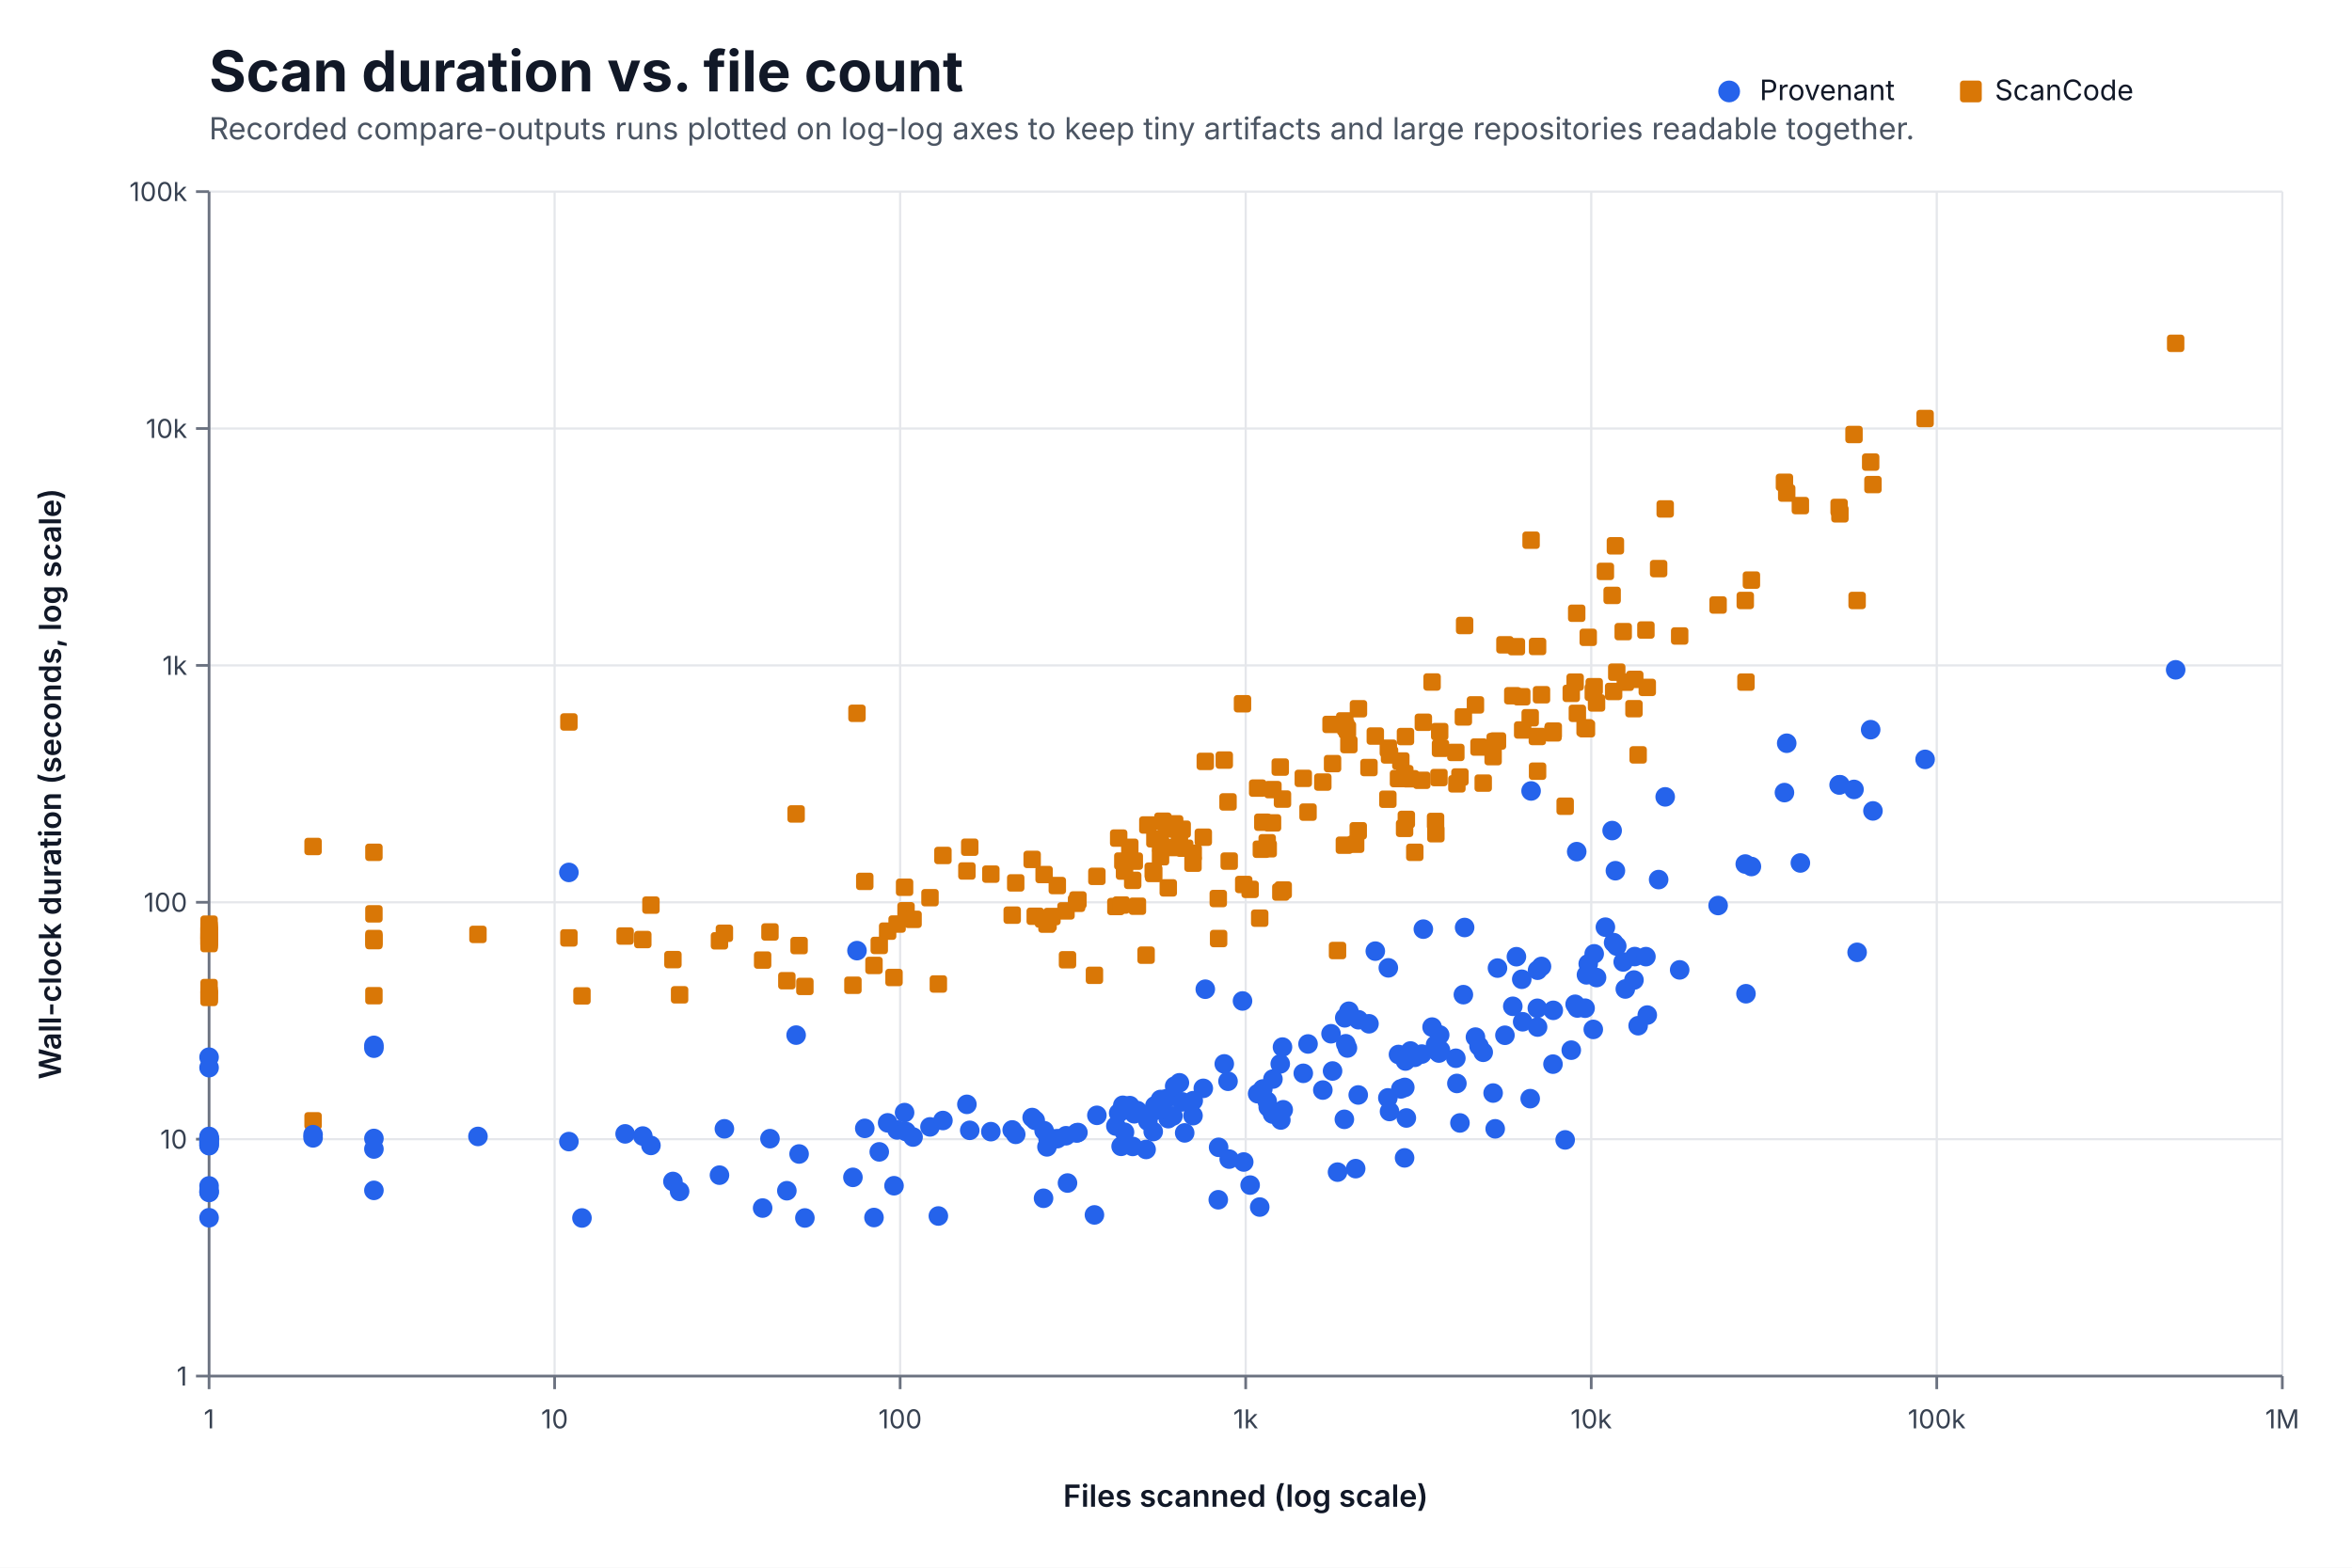
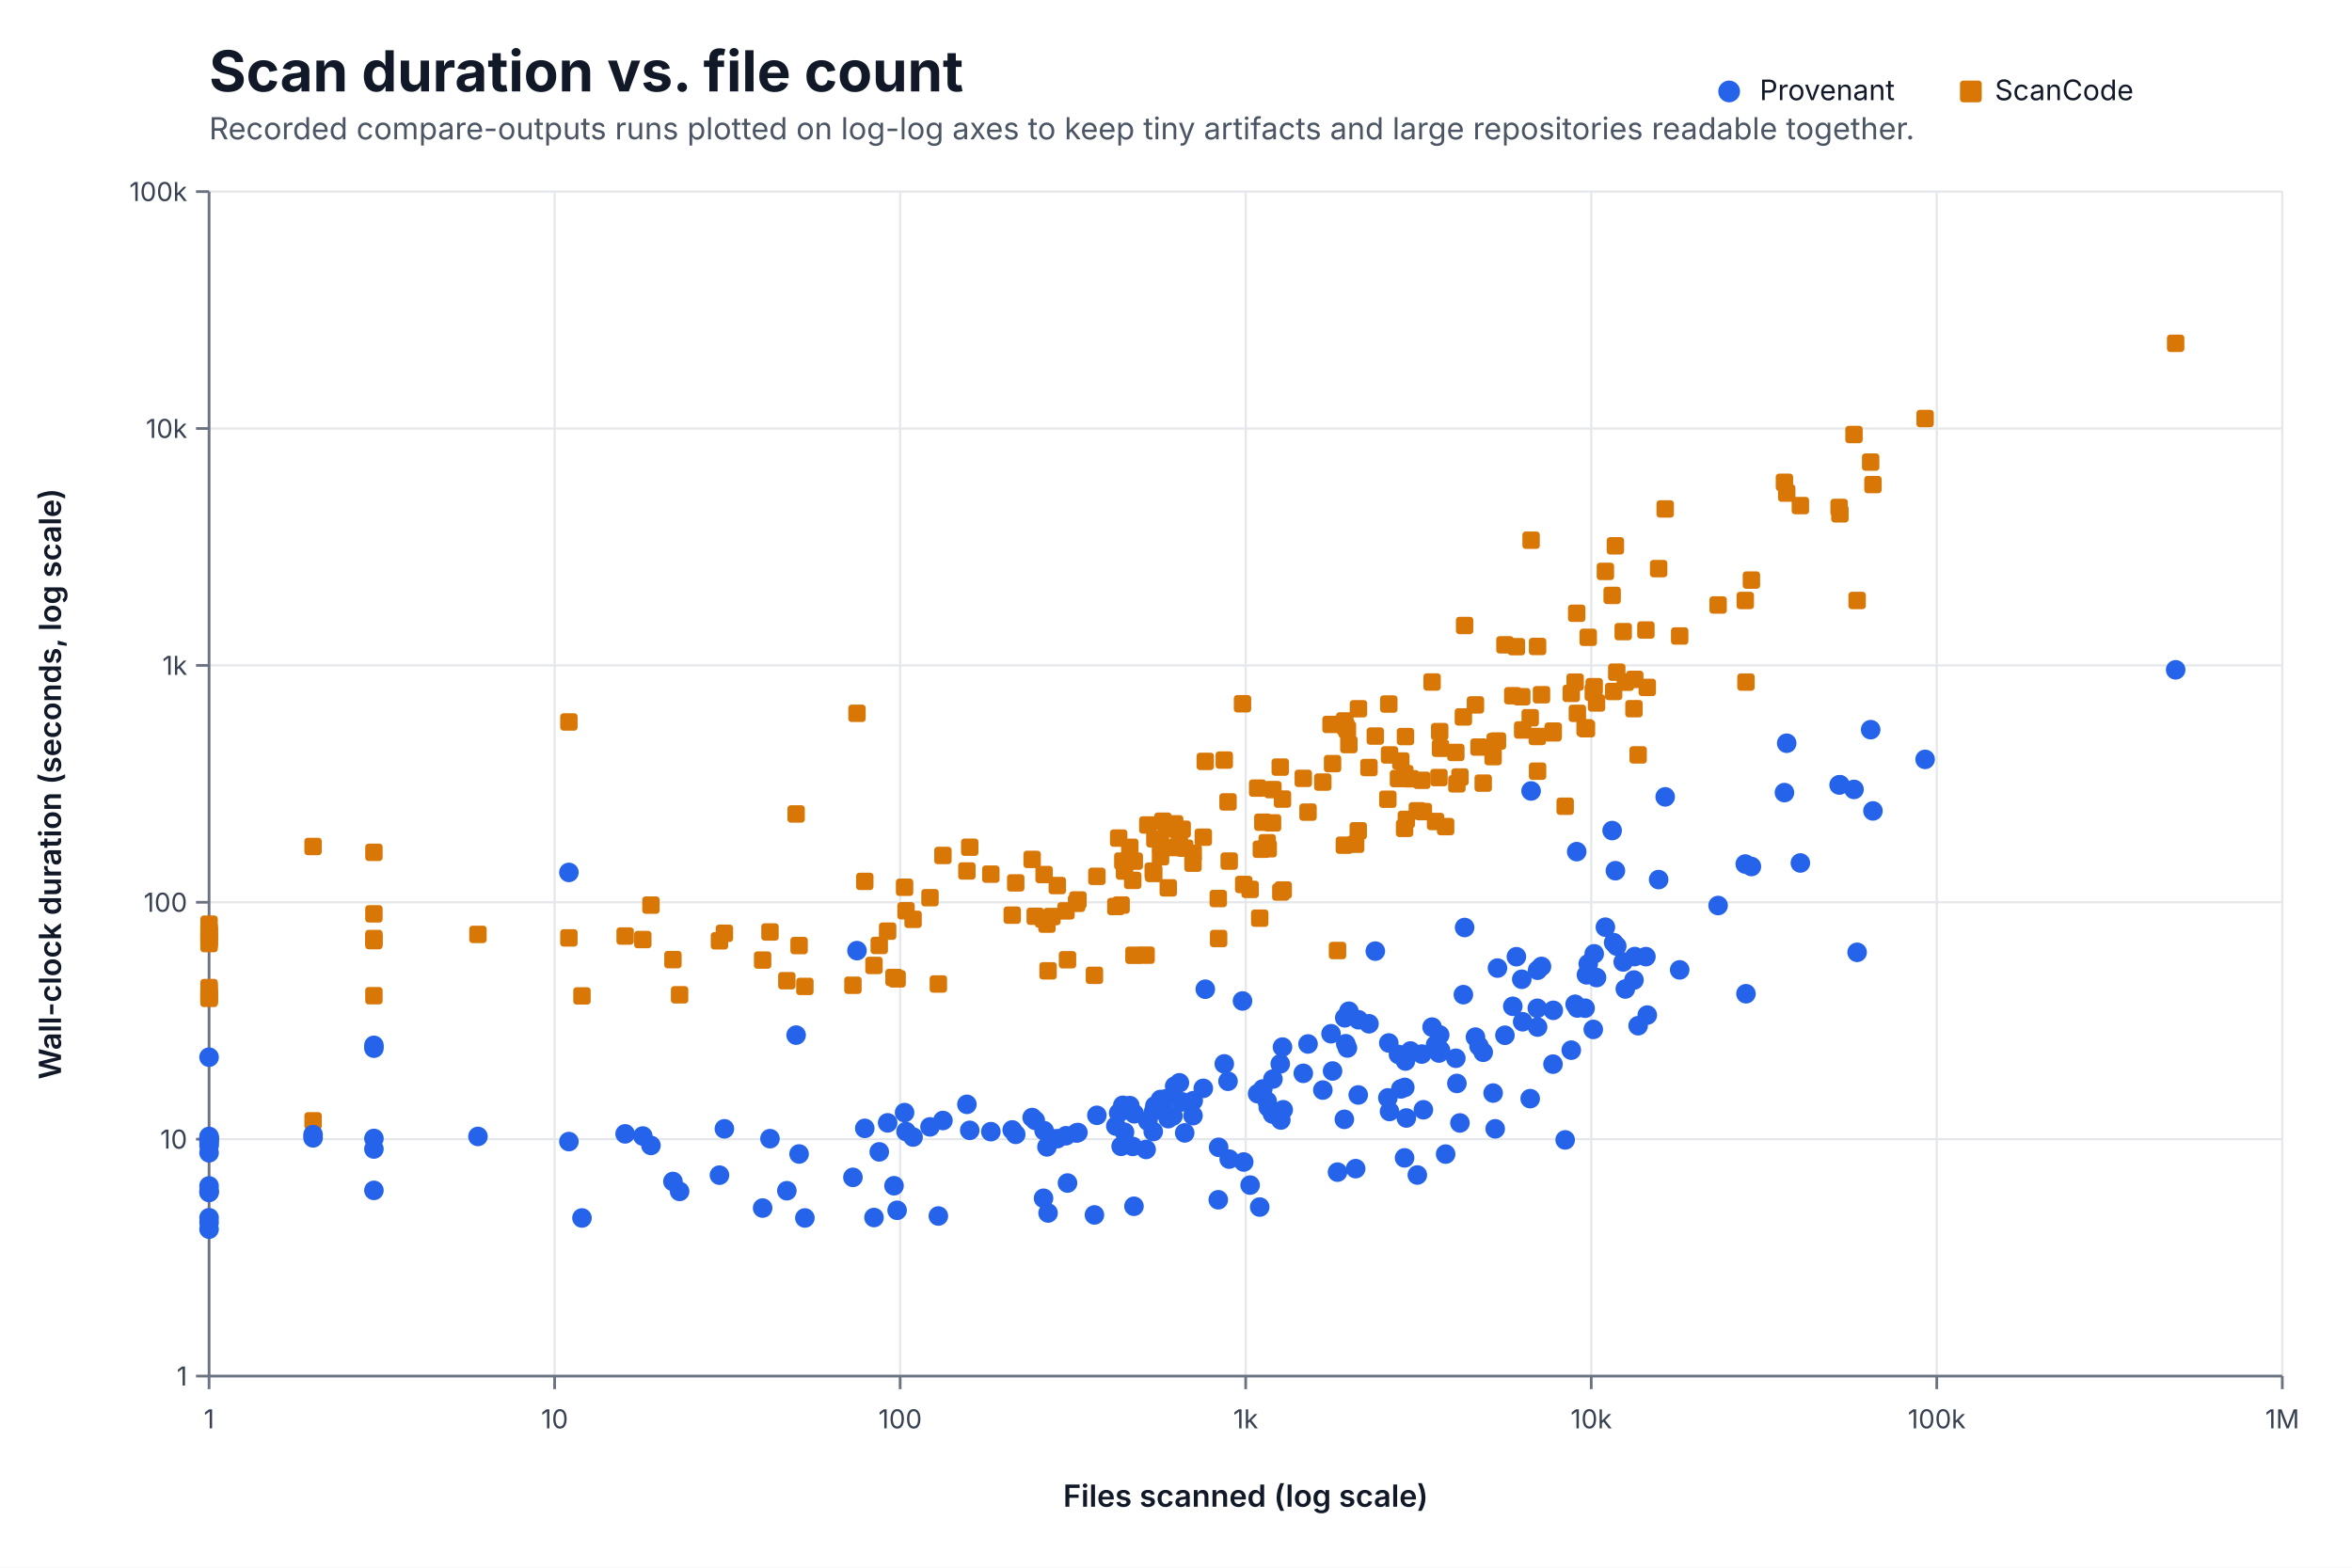
<svg xmlns="http://www.w3.org/2000/svg" width="1080" height="720" viewBox="0 0 1080 720" role="img" aria-labelledby="title desc">
  <style>
    text { font-family: -apple-system, BlinkMacSystemFont, "Segoe UI", sans-serif; fill: #111827; }
    .title { font-size: 26px; font-weight: 700; }
    .subtitle { font-size: 14px; fill: #4b5563; }
    .axis-label { font-size: 14px; font-weight: 600; }
    .tick { font-size: 12px; fill: #374151; }
    .grid { stroke: #e5e7eb; stroke-width: 1; }
    .axis { stroke: #6b7280; stroke-width: 1.25; }
    .legend-label { font-size: 13px; }
  </style>
  <rect x="0" y="0" width="1080" height="720" fill="white" />
  <text class="title" x="96" y="42">Scan duration vs. file count</text>
  <text class="subtitle" x="96" y="64">Recorded compare-outputs runs plotted on log-log axes to keep tiny artifacts and large repositories readable together.</text>
  <line class="grid" x1="96.00" y1="632.00" x2="1048.00" y2="632.00" />
  <line class="grid" x1="96.00" y1="523.20" x2="1048.00" y2="523.20" />
  <line class="grid" x1="96.00" y1="414.40" x2="1048.00" y2="414.40" />
  <line class="grid" x1="96.00" y1="305.60" x2="1048.00" y2="305.60" />
  <line class="grid" x1="96.00" y1="196.80" x2="1048.00" y2="196.80" />
  <line class="grid" x1="96.00" y1="88.00" x2="1048.00" y2="88.00" />
  <line class="grid" x1="96.00" y1="88.00" x2="96.00" y2="632.00" />
  <line class="grid" x1="254.67" y1="88.00" x2="254.67" y2="632.00" />
  <line class="grid" x1="413.33" y1="88.00" x2="413.33" y2="632.00" />
  <line class="grid" x1="572.00" y1="88.00" x2="572.00" y2="632.00" />
  <line class="grid" x1="730.67" y1="88.00" x2="730.67" y2="632.00" />
  <line class="grid" x1="889.33" y1="88.00" x2="889.33" y2="632.00" />
  <line class="grid" x1="1048.00" y1="88.00" x2="1048.00" y2="632.00" />
  <line class="axis" x1="96.00" y1="632.00" x2="1048.00" y2="632.00" />
  <line class="axis" x1="96.00" y1="88.00" x2="96.00" y2="632.00" />
  <line class="axis" x1="96.00" y1="632.00" x2="96.00" y2="638.00" />
  <text class="tick" x="96.00" y="656.00" text-anchor="middle">1</text>
  <line class="axis" x1="254.67" y1="632.00" x2="254.67" y2="638.00" />
  <text class="tick" x="254.67" y="656.00" text-anchor="middle">10</text>
  <line class="axis" x1="413.33" y1="632.00" x2="413.33" y2="638.00" />
  <text class="tick" x="413.33" y="656.00" text-anchor="middle">100</text>
  <line class="axis" x1="572.00" y1="632.00" x2="572.00" y2="638.00" />
  <text class="tick" x="572.00" y="656.00" text-anchor="middle">1k</text>
  <line class="axis" x1="730.67" y1="632.00" x2="730.67" y2="638.00" />
  <text class="tick" x="730.67" y="656.00" text-anchor="middle">10k</text>
  <line class="axis" x1="889.33" y1="632.00" x2="889.33" y2="638.00" />
  <text class="tick" x="889.33" y="656.00" text-anchor="middle">100k</text>
  <line class="axis" x1="1048.00" y1="632.00" x2="1048.00" y2="638.00" />
  <text class="tick" x="1048.00" y="656.00" text-anchor="middle">1M</text>
  <line class="axis" x1="90.00" y1="632.00" x2="96.00" y2="632.00" />
  <text class="tick" x="86.00" y="632.00" text-anchor="end" dominant-baseline="middle">1</text>
  <line class="axis" x1="90.00" y1="523.20" x2="96.00" y2="523.20" />
  <text class="tick" x="86.00" y="523.20" text-anchor="end" dominant-baseline="middle">10</text>
  <line class="axis" x1="90.00" y1="414.40" x2="96.00" y2="414.40" />
  <text class="tick" x="86.00" y="414.40" text-anchor="end" dominant-baseline="middle">100</text>
  <line class="axis" x1="90.00" y1="305.60" x2="96.00" y2="305.60" />
  <text class="tick" x="86.00" y="305.60" text-anchor="end" dominant-baseline="middle">1k</text>
  <line class="axis" x1="90.00" y1="196.80" x2="96.00" y2="196.80" />
  <text class="tick" x="86.00" y="196.80" text-anchor="end" dominant-baseline="middle">10k</text>
  <line class="axis" x1="90.00" y1="88.00" x2="96.00" y2="88.00" />
  <text class="tick" x="86.00" y="88.00" text-anchor="end" dominant-baseline="middle">100k</text>
  <text class="axis-label" x="572.00" y="692.00" text-anchor="middle">Files scanned (log scale)</text>
  <text class="axis-label" x="28" y="360.00" transform="rotate(-90 28 360.00)" text-anchor="middle">Wall-clock duration (seconds, log scale)</text>
  <g aria-label="Legend">
    <circle cx="794" cy="42" r="5" fill="#2563eb" />
    <text class="legend-label" x="808" y="46">Provenant</text>
    <rect x="900" y="37" width="10" height="10" fill="#d97706" rx="1.5" />
    <text class="legend-label" x="916" y="46">ScanCode</text>
  </g>
  <g aria-label="ScanCode points">
    <rect x="92.00" y="420.46" width="8" height="8" fill="#d97706" rx="1.5" />
    <rect x="92.00" y="423.47" width="8" height="8" fill="#d97706" rx="1.5" />
    <rect x="92.00" y="425.26" width="8" height="8" fill="#d97706" rx="1.5" />
    <rect x="92.00" y="424.52" width="8" height="8" fill="#d97706" rx="1.5" />
    <rect x="92.00" y="449.57" width="8" height="8" fill="#d97706" rx="1.5" />
-     <rect x="92.00" y="427.27" width="8" height="8" fill="#d97706" rx="1.5" />
-     <rect x="92.00" y="422.38" width="8" height="8" fill="#d97706" rx="1.5" />
+     <rect x="92.00" y="454.13" width="8" height="8" fill="#d97706" rx="1.5" />
+     <rect x="92.00" y="450.39" width="8" height="8" fill="#d97706" rx="1.5" />
    <rect x="92.00" y="454.09" width="8" height="8" fill="#d97706" rx="1.5" />
    <rect x="92.00" y="429.37" width="8" height="8" fill="#d97706" rx="1.5" />
    <rect x="92.00" y="428.44" width="8" height="8" fill="#d97706" rx="1.5" />
    <rect x="92.00" y="427.25" width="8" height="8" fill="#d97706" rx="1.5" />
    <rect x="92.00" y="453.66" width="8" height="8" fill="#d97706" rx="1.5" />
    <rect x="92.00" y="424.52" width="8" height="8" fill="#d97706" rx="1.5" />
    <rect x="92.00" y="427.69" width="8" height="8" fill="#d97706" rx="1.5" />
    <rect x="92.00" y="453.46" width="8" height="8" fill="#d97706" rx="1.5" />
-     <rect x="92.00" y="428.71" width="8" height="8" fill="#d97706" rx="1.5" />
+     <rect x="92.00" y="454.54" width="8" height="8" fill="#d97706" rx="1.5" />
    <rect x="92.00" y="452.30" width="8" height="8" fill="#d97706" rx="1.5" />
    <rect x="139.76" y="510.78" width="8" height="8" fill="#d97706" rx="1.5" />
    <rect x="139.76" y="384.76" width="8" height="8" fill="#d97706" rx="1.5" />
    <rect x="167.70" y="427.04" width="8" height="8" fill="#d97706" rx="1.5" />
    <rect x="167.70" y="387.45" width="8" height="8" fill="#d97706" rx="1.5" />
    <rect x="167.70" y="427.99" width="8" height="8" fill="#d97706" rx="1.5" />
    <rect x="167.70" y="453.30" width="8" height="8" fill="#d97706" rx="1.5" />
    <rect x="167.70" y="415.71" width="8" height="8" fill="#d97706" rx="1.5" />
    <rect x="215.47" y="425.14" width="8" height="8" fill="#d97706" rx="1.5" />
    <rect x="257.23" y="426.75" width="8" height="8" fill="#d97706" rx="1.5" />
    <rect x="257.23" y="327.58" width="8" height="8" fill="#d97706" rx="1.5" />
    <rect x="263.23" y="453.39" width="8" height="8" fill="#d97706" rx="1.5" />
    <rect x="283.05" y="425.90" width="8" height="8" fill="#d97706" rx="1.5" />
    <rect x="291.17" y="427.52" width="8" height="8" fill="#d97706" rx="1.5" />
    <rect x="294.90" y="411.70" width="8" height="8" fill="#d97706" rx="1.5" />
    <rect x="305.00" y="436.72" width="8" height="8" fill="#d97706" rx="1.5" />
    <rect x="308.06" y="452.89" width="8" height="8" fill="#d97706" rx="1.5" />
    <rect x="326.37" y="428.10" width="8" height="8" fill="#d97706" rx="1.5" />
    <rect x="328.63" y="424.63" width="8" height="8" fill="#d97706" rx="1.5" />
    <rect x="346.19" y="436.94" width="8" height="8" fill="#d97706" rx="1.5" />
    <rect x="349.56" y="424.02" width="8" height="8" fill="#d97706" rx="1.5" />
    <rect x="357.31" y="446.42" width="8" height="8" fill="#d97706" rx="1.5" />
    <rect x="361.57" y="369.83" width="8" height="8" fill="#d97706" rx="1.5" />
    <rect x="362.93" y="430.28" width="8" height="8" fill="#d97706" rx="1.5" />
    <rect x="365.59" y="449.04" width="8" height="8" fill="#d97706" rx="1.5" />
    <rect x="387.65" y="448.50" width="8" height="8" fill="#d97706" rx="1.5" />
    <rect x="389.51" y="323.61" width="8" height="8" fill="#d97706" rx="1.5" />
    <rect x="393.09" y="400.80" width="8" height="8" fill="#d97706" rx="1.5" />
    <rect x="397.32" y="439.40" width="8" height="8" fill="#d97706" rx="1.5" />
    <rect x="399.74" y="430.21" width="8" height="8" fill="#d97706" rx="1.5" />
    <rect x="403.59" y="423.65" width="8" height="8" fill="#d97706" rx="1.5" />
    <rect x="406.52" y="444.93" width="8" height="8" fill="#d97706" rx="1.5" />
-     <rect x="407.94" y="420.39" width="8" height="8" fill="#d97706" rx="1.5" />
+     <rect x="407.94" y="445.56" width="8" height="8" fill="#d97706" rx="1.5" />
    <rect x="411.37" y="403.50" width="8" height="8" fill="#d97706" rx="1.5" />
    <rect x="412.04" y="414.30" width="8" height="8" fill="#d97706" rx="1.5" />
    <rect x="415.27" y="418.23" width="8" height="8" fill="#d97706" rx="1.5" />
    <rect x="423.04" y="408.29" width="8" height="8" fill="#d97706" rx="1.5" />
    <rect x="426.88" y="447.92" width="8" height="8" fill="#d97706" rx="1.5" />
    <rect x="428.98" y="388.90" width="8" height="8" fill="#d97706" rx="1.5" />
    <rect x="439.98" y="396.02" width="8" height="8" fill="#d97706" rx="1.5" />
    <rect x="441.29" y="385.10" width="8" height="8" fill="#d97706" rx="1.5" />
    <rect x="450.98" y="397.47" width="8" height="8" fill="#d97706" rx="1.5" />
    <rect x="460.79" y="416.30" width="8" height="8" fill="#d97706" rx="1.5" />
    <rect x="462.40" y="401.49" width="8" height="8" fill="#d97706" rx="1.5" />
    <rect x="469.95" y="390.71" width="8" height="8" fill="#d97706" rx="1.5" />
    <rect x="471.36" y="416.81" width="8" height="8" fill="#d97706" rx="1.5" />
    <rect x="475.18" y="418.07" width="8" height="8" fill="#d97706" rx="1.5" />
    <rect x="475.44" y="397.66" width="8" height="8" fill="#d97706" rx="1.5" />
    <rect x="476.75" y="420.44" width="8" height="8" fill="#d97706" rx="1.5" />
-     <rect x="477.26" y="419.74" width="8" height="8" fill="#d97706" rx="1.5" />
+     <rect x="477.26" y="441.87" width="8" height="8" fill="#d97706" rx="1.5" />
    <rect x="479.04" y="416.95" width="8" height="8" fill="#d97706" rx="1.5" />
    <rect x="481.50" y="402.72" width="8" height="8" fill="#d97706" rx="1.5" />
    <rect x="485.49" y="414.35" width="8" height="8" fill="#d97706" rx="1.5" />
    <rect x="486.18" y="436.80" width="8" height="8" fill="#d97706" rx="1.5" />
    <rect x="490.34" y="410.86" width="8" height="8" fill="#d97706" rx="1.5" />
    <rect x="490.97" y="409.34" width="8" height="8" fill="#d97706" rx="1.5" />
    <rect x="498.55" y="443.94" width="8" height="8" fill="#d97706" rx="1.5" />
    <rect x="499.67" y="398.49" width="8" height="8" fill="#d97706" rx="1.5" />
    <rect x="508.39" y="412.34" width="8" height="8" fill="#d97706" rx="1.5" />
    <rect x="509.68" y="380.92" width="8" height="8" fill="#d97706" rx="1.5" />
    <rect x="510.80" y="411.66" width="8" height="8" fill="#d97706" rx="1.5" />
    <rect x="511.58" y="391.47" width="8" height="8" fill="#d97706" rx="1.5" />
    <rect x="512.36" y="396.07" width="8" height="8" fill="#d97706" rx="1.5" />
    <rect x="514.79" y="385.13" width="8" height="8" fill="#d97706" rx="1.5" />
    <rect x="516.12" y="400.33" width="8" height="8" fill="#d97706" rx="1.5" />
+     <rect x="516.70" y="434.73" width="8" height="8" fill="#d97706" rx="1.5" />
    <rect x="516.85" y="391.50" width="8" height="8" fill="#d97706" rx="1.5" />
-     <rect x="518.28" y="412.20" width="8" height="8" fill="#d97706" rx="1.5" />
    <rect x="522.27" y="434.69" width="8" height="8" fill="#d97706" rx="1.5" />
    <rect x="523.07" y="374.90" width="8" height="8" fill="#d97706" rx="1.5" />
    <rect x="525.54" y="396.10" width="8" height="8" fill="#d97706" rx="1.5" />
    <rect x="525.79" y="397.16" width="8" height="8" fill="#d97706" rx="1.5" />
    <rect x="526.30" y="381.25" width="8" height="8" fill="#d97706" rx="1.5" />
    <rect x="528.90" y="383.91" width="8" height="8" fill="#d97706" rx="1.5" />
    <rect x="528.90" y="389.48" width="8" height="8" fill="#d97706" rx="1.5" />
    <rect x="529.99" y="373.16" width="8" height="8" fill="#d97706" rx="1.5" />
    <rect x="531.64" y="376.71" width="8" height="8" fill="#d97706" rx="1.5" />
    <rect x="532.45" y="403.78" width="8" height="8" fill="#d97706" rx="1.5" />
    <rect x="534.61" y="385.27" width="8" height="8" fill="#d97706" rx="1.5" />
    <rect x="535.39" y="374.38" width="8" height="8" fill="#d97706" rx="1.5" />
    <rect x="537.57" y="381.59" width="8" height="8" fill="#d97706" rx="1.5" />
    <rect x="538.84" y="376.84" width="8" height="8" fill="#d97706" rx="1.5" />
    <rect x="539.99" y="385.56" width="8" height="8" fill="#d97706" rx="1.5" />
    <rect x="543.81" y="392.44" width="8" height="8" fill="#d97706" rx="1.5" />
    <rect x="543.91" y="387.84" width="8" height="8" fill="#d97706" rx="1.5" />
    <rect x="548.54" y="380.50" width="8" height="8" fill="#d97706" rx="1.5" />
    <rect x="549.45" y="345.68" width="8" height="8" fill="#d97706" rx="1.5" />
    <rect x="555.41" y="408.67" width="8" height="8" fill="#d97706" rx="1.5" />
    <rect x="555.57" y="427.04" width="8" height="8" fill="#d97706" rx="1.5" />
    <rect x="558.17" y="345.08" width="8" height="8" fill="#d97706" rx="1.5" />
    <rect x="559.89" y="364.30" width="8" height="8" fill="#d97706" rx="1.5" />
    <rect x="560.43" y="391.49" width="8" height="8" fill="#d97706" rx="1.5" />
    <rect x="566.54" y="319.22" width="8" height="8" fill="#d97706" rx="1.5" />
    <rect x="567.10" y="402.22" width="8" height="8" fill="#d97706" rx="1.5" />
    <rect x="570.04" y="404.47" width="8" height="8" fill="#d97706" rx="1.5" />
    <rect x="573.49" y="357.97" width="8" height="8" fill="#d97706" rx="1.5" />
    <rect x="574.44" y="417.69" width="8" height="8" fill="#d97706" rx="1.5" />
    <rect x="575.19" y="386.04" width="8" height="8" fill="#d97706" rx="1.5" />
    <rect x="575.87" y="373.63" width="8" height="8" fill="#d97706" rx="1.5" />
    <rect x="577.87" y="383.06" width="8" height="8" fill="#d97706" rx="1.5" />
    <rect x="578.35" y="385.81" width="8" height="8" fill="#d97706" rx="1.5" />
    <rect x="580.33" y="373.93" width="8" height="8" fill="#d97706" rx="1.5" />
    <rect x="580.51" y="358.66" width="8" height="8" fill="#d97706" rx="1.5" />
    <rect x="583.87" y="348.30" width="8" height="8" fill="#d97706" rx="1.5" />
    <rect x="584.14" y="405.69" width="8" height="8" fill="#d97706" rx="1.5" />
    <rect x="584.90" y="363.00" width="8" height="8" fill="#d97706" rx="1.5" />
    <rect x="585.23" y="404.76" width="8" height="8" fill="#d97706" rx="1.5" />
    <rect x="594.45" y="353.48" width="8" height="8" fill="#d97706" rx="1.5" />
    <rect x="596.63" y="368.99" width="8" height="8" fill="#d97706" rx="1.5" />
    <rect x="603.42" y="355.19" width="8" height="8" fill="#d97706" rx="1.5" />
    <rect x="607.19" y="328.71" width="8" height="8" fill="#d97706" rx="1.5" />
    <rect x="607.89" y="346.71" width="8" height="8" fill="#d97706" rx="1.5" />
    <rect x="610.17" y="432.56" width="8" height="8" fill="#d97706" rx="1.5" />
    <rect x="613.31" y="384.18" width="8" height="8" fill="#d97706" rx="1.5" />
    <rect x="613.49" y="327.10" width="8" height="8" fill="#d97706" rx="1.5" />
    <rect x="613.95" y="329.87" width="8" height="8" fill="#d97706" rx="1.5" />
    <rect x="614.72" y="331.19" width="8" height="8" fill="#d97706" rx="1.5" />
    <rect x="615.38" y="337.97" width="8" height="8" fill="#d97706" rx="1.5" />
    <rect x="618.50" y="383.74" width="8" height="8" fill="#d97706" rx="1.5" />
    <rect x="619.68" y="377.56" width="8" height="8" fill="#d97706" rx="1.5" />
    <rect x="619.78" y="321.51" width="8" height="8" fill="#d97706" rx="1.5" />
    <rect x="624.61" y="348.51" width="8" height="8" fill="#d97706" rx="1.5" />
    <rect x="627.52" y="334.06" width="8" height="8" fill="#d97706" rx="1.5" />
    <rect x="633.28" y="363.07" width="8" height="8" fill="#d97706" rx="1.5" />
-     <rect x="633.50" y="339.64" width="8" height="8" fill="#d97706" rx="1.5" />
+     <rect x="633.71" y="319.34" width="8" height="8" fill="#d97706" rx="1.5" />
    <rect x="634.05" y="342.72" width="8" height="8" fill="#d97706" rx="1.5" />
    <rect x="638.16" y="353.58" width="8" height="8" fill="#d97706" rx="1.5" />
    <rect x="639.24" y="345.52" width="8" height="8" fill="#d97706" rx="1.5" />
    <rect x="640.96" y="376.44" width="8" height="8" fill="#d97706" rx="1.5" />
    <rect x="641.06" y="351.33" width="8" height="8" fill="#d97706" rx="1.5" />
    <rect x="641.37" y="334.28" width="8" height="8" fill="#d97706" rx="1.5" />
    <rect x="641.77" y="372.34" width="8" height="8" fill="#d97706" rx="1.5" />
    <rect x="643.66" y="353.67" width="8" height="8" fill="#d97706" rx="1.5" />
-     <rect x="645.65" y="387.44" width="8" height="8" fill="#d97706" rx="1.5" />
+     <rect x="646.82" y="368.39" width="8" height="8" fill="#d97706" rx="1.5" />
    <rect x="648.86" y="354.37" width="8" height="8" fill="#d97706" rx="1.5" />
-     <rect x="649.58" y="327.73" width="8" height="8" fill="#d97706" rx="1.5" />
+     <rect x="649.60" y="368.75" width="8" height="8" fill="#d97706" rx="1.5" />
    <rect x="653.59" y="309.22" width="8" height="8" fill="#d97706" rx="1.5" />
    <rect x="655.19" y="373.28" width="8" height="8" fill="#d97706" rx="1.5" />
-     <rect x="655.34" y="378.89" width="8" height="8" fill="#d97706" rx="1.5" />
    <rect x="656.74" y="353.11" width="8" height="8" fill="#d97706" rx="1.5" />
    <rect x="657.08" y="332.02" width="8" height="8" fill="#d97706" rx="1.5" />
    <rect x="657.46" y="339.67" width="8" height="8" fill="#d97706" rx="1.5" />
+     <rect x="659.81" y="375.65" width="8" height="8" fill="#d97706" rx="1.5" />
    <rect x="664.50" y="341.57" width="8" height="8" fill="#d97706" rx="1.5" />
    <rect x="664.98" y="356.00" width="8" height="8" fill="#d97706" rx="1.5" />
    <rect x="666.38" y="352.86" width="8" height="8" fill="#d97706" rx="1.5" />
    <rect x="667.96" y="325.26" width="8" height="8" fill="#d97706" rx="1.5" />
    <rect x="668.53" y="283.27" width="8" height="8" fill="#d97706" rx="1.5" />
    <rect x="673.50" y="319.74" width="8" height="8" fill="#d97706" rx="1.5" />
    <rect x="675.14" y="339.11" width="8" height="8" fill="#d97706" rx="1.5" />
    <rect x="677.07" y="355.67" width="8" height="8" fill="#d97706" rx="1.5" />
    <rect x="681.62" y="343.50" width="8" height="8" fill="#d97706" rx="1.5" />
    <rect x="682.57" y="336.59" width="8" height="8" fill="#d97706" rx="1.5" />
    <rect x="683.62" y="336.32" width="8" height="8" fill="#d97706" rx="1.5" />
    <rect x="687.04" y="292.14" width="8" height="8" fill="#d97706" rx="1.5" />
    <rect x="690.65" y="315.53" width="8" height="8" fill="#d97706" rx="1.5" />
    <rect x="692.31" y="293.00" width="8" height="8" fill="#d97706" rx="1.5" />
    <rect x="694.77" y="315.99" width="8" height="8" fill="#d97706" rx="1.5" />
    <rect x="695.18" y="331.26" width="8" height="8" fill="#d97706" rx="1.5" />
    <rect x="698.64" y="325.64" width="8" height="8" fill="#d97706" rx="1.5" />
    <rect x="699.05" y="244.10" width="8" height="8" fill="#d97706" rx="1.5" />
    <rect x="701.92" y="334.25" width="8" height="8" fill="#d97706" rx="1.5" />
    <rect x="702.03" y="350.18" width="8" height="8" fill="#d97706" rx="1.5" />
    <rect x="702.03" y="292.91" width="8" height="8" fill="#d97706" rx="1.5" />
    <rect x="703.83" y="315.08" width="8" height="8" fill="#d97706" rx="1.5" />
    <rect x="709.11" y="332.59" width="8" height="8" fill="#d97706" rx="1.5" />
    <rect x="709.24" y="331.79" width="8" height="8" fill="#d97706" rx="1.5" />
    <rect x="714.70" y="366.27" width="8" height="8" fill="#d97706" rx="1.5" />
    <rect x="717.50" y="314.45" width="8" height="8" fill="#d97706" rx="1.5" />
    <rect x="719.28" y="309.28" width="8" height="8" fill="#d97706" rx="1.5" />
    <rect x="720.00" y="277.65" width="8" height="8" fill="#d97706" rx="1.5" />
    <rect x="720.30" y="323.62" width="8" height="8" fill="#d97706" rx="1.5" />
    <rect x="723.85" y="330.25" width="8" height="8" fill="#d97706" rx="1.5" />
    <rect x="724.48" y="330.69" width="8" height="8" fill="#d97706" rx="1.5" />
    <rect x="725.29" y="288.71" width="8" height="8" fill="#d97706" rx="1.5" />
    <rect x="727.61" y="313.95" width="8" height="8" fill="#d97706" rx="1.5" />
    <rect x="728.03" y="311.39" width="8" height="8" fill="#d97706" rx="1.5" />
    <rect x="729.11" y="318.85" width="8" height="8" fill="#d97706" rx="1.5" />
    <rect x="733.17" y="258.43" width="8" height="8" fill="#d97706" rx="1.5" />
    <rect x="736.27" y="269.45" width="8" height="8" fill="#d97706" rx="1.5" />
    <rect x="736.95" y="313.57" width="8" height="8" fill="#d97706" rx="1.5" />
    <rect x="737.77" y="246.68" width="8" height="8" fill="#d97706" rx="1.5" />
    <rect x="738.39" y="304.71" width="8" height="8" fill="#d97706" rx="1.5" />
    <rect x="741.35" y="286.09" width="8" height="8" fill="#d97706" rx="1.5" />
    <rect x="742.32" y="309.33" width="8" height="8" fill="#d97706" rx="1.5" />
    <rect x="746.29" y="321.48" width="8" height="8" fill="#d97706" rx="1.5" />
    <rect x="746.66" y="308.03" width="8" height="8" fill="#d97706" rx="1.5" />
    <rect x="748.21" y="342.70" width="8" height="8" fill="#d97706" rx="1.5" />
    <rect x="751.78" y="285.35" width="8" height="8" fill="#d97706" rx="1.5" />
    <rect x="752.40" y="311.70" width="8" height="8" fill="#d97706" rx="1.5" />
    <rect x="757.62" y="257.15" width="8" height="8" fill="#d97706" rx="1.5" />
    <rect x="760.63" y="229.74" width="8" height="8" fill="#d97706" rx="1.5" />
    <rect x="767.28" y="288.09" width="8" height="8" fill="#d97706" rx="1.5" />
    <rect x="784.93" y="273.87" width="8" height="8" fill="#d97706" rx="1.5" />
    <rect x="797.40" y="271.78" width="8" height="8" fill="#d97706" rx="1.5" />
    <rect x="797.72" y="309.27" width="8" height="8" fill="#d97706" rx="1.5" />
    <rect x="800.22" y="262.42" width="8" height="8" fill="#d97706" rx="1.5" />
    <rect x="815.39" y="217.51" width="8" height="8" fill="#d97706" rx="1.5" />
    <rect x="816.43" y="222.46" width="8" height="8" fill="#d97706" rx="1.5" />
    <rect x="822.70" y="228.21" width="8" height="8" fill="#d97706" rx="1.5" />
    <rect x="840.49" y="229.06" width="8" height="8" fill="#d97706" rx="1.5" />
    <rect x="840.86" y="231.99" width="8" height="8" fill="#d97706" rx="1.5" />
    <rect x="847.33" y="195.56" width="8" height="8" fill="#d97706" rx="1.5" />
    <rect x="848.76" y="271.78" width="8" height="8" fill="#d97706" rx="1.5" />
    <rect x="854.98" y="208.23" width="8" height="8" fill="#d97706" rx="1.5" />
    <rect x="856.03" y="218.55" width="8" height="8" fill="#d97706" rx="1.5" />
    <rect x="879.98" y="188.22" width="8" height="8" fill="#d97706" rx="1.5" />
    <rect x="995.03" y="153.67" width="8" height="8" fill="#d97706" rx="1.5" />
  </g>
  <g aria-label="Provenant points">
    <circle cx="96.00" cy="522.92" r="4.5" fill="#2563eb" />
    <circle cx="96.00" cy="522.78" r="4.5" fill="#2563eb" />
    <circle cx="96.00" cy="522.68" r="4.5" fill="#2563eb" />
    <circle cx="96.00" cy="521.94" r="4.5" fill="#2563eb" />
    <circle cx="96.00" cy="544.66" r="4.5" fill="#2563eb" />
-     <circle cx="96.00" cy="524.83" r="4.5" fill="#2563eb" />
-     <circle cx="96.00" cy="490.35" r="4.5" fill="#2563eb" />
+     <circle cx="96.00" cy="561.46" r="4.5" fill="#2563eb" />
+     <circle cx="96.00" cy="529.46" r="4.5" fill="#2563eb" />
    <circle cx="96.00" cy="547.49" r="4.5" fill="#2563eb" />
    <circle cx="96.00" cy="485.54" r="4.5" fill="#2563eb" />
    <circle cx="96.00" cy="526.17" r="4.5" fill="#2563eb" />
    <circle cx="96.00" cy="524.11" r="4.5" fill="#2563eb" />
    <circle cx="96.00" cy="547.65" r="4.5" fill="#2563eb" />
    <circle cx="96.00" cy="525.13" r="4.5" fill="#2563eb" />
    <circle cx="96.00" cy="523.72" r="4.5" fill="#2563eb" />
    <circle cx="96.00" cy="559.28" r="4.5" fill="#2563eb" />
-     <circle cx="96.00" cy="525.97" r="4.5" fill="#2563eb" />
+     <circle cx="96.00" cy="564.53" r="4.5" fill="#2563eb" />
    <circle cx="96.00" cy="546.71" r="4.5" fill="#2563eb" />
    <circle cx="143.76" cy="521.12" r="4.5" fill="#2563eb" />
    <circle cx="143.76" cy="522.59" r="4.5" fill="#2563eb" />
    <circle cx="171.70" cy="522.87" r="4.5" fill="#2563eb" />
    <circle cx="171.70" cy="527.71" r="4.5" fill="#2563eb" />
    <circle cx="171.70" cy="480.11" r="4.5" fill="#2563eb" />
    <circle cx="171.70" cy="546.71" r="4.5" fill="#2563eb" />
    <circle cx="171.70" cy="481.40" r="4.5" fill="#2563eb" />
    <circle cx="219.47" cy="521.94" r="4.5" fill="#2563eb" />
    <circle cx="261.23" cy="524.30" r="4.5" fill="#2563eb" />
    <circle cx="261.23" cy="400.68" r="4.5" fill="#2563eb" />
    <circle cx="267.23" cy="559.38" r="4.5" fill="#2563eb" />
    <circle cx="287.05" cy="520.76" r="4.5" fill="#2563eb" />
    <circle cx="295.17" cy="521.76" r="4.5" fill="#2563eb" />
    <circle cx="298.90" cy="526.07" r="4.5" fill="#2563eb" />
    <circle cx="309.00" cy="542.62" r="4.5" fill="#2563eb" />
    <circle cx="312.06" cy="547.18" r="4.5" fill="#2563eb" />
    <circle cx="330.37" cy="539.72" r="4.5" fill="#2563eb" />
    <circle cx="332.63" cy="518.44" r="4.5" fill="#2563eb" />
    <circle cx="350.19" cy="554.83" r="4.5" fill="#2563eb" />
    <circle cx="353.56" cy="522.96" r="4.5" fill="#2563eb" />
    <circle cx="361.31" cy="546.87" r="4.5" fill="#2563eb" />
    <circle cx="365.57" cy="475.40" r="4.5" fill="#2563eb" />
    <circle cx="366.93" cy="530.00" r="4.5" fill="#2563eb" />
    <circle cx="369.59" cy="559.38" r="4.5" fill="#2563eb" />
    <circle cx="391.65" cy="540.73" r="4.5" fill="#2563eb" />
    <circle cx="393.51" cy="436.60" r="4.5" fill="#2563eb" />
    <circle cx="397.09" cy="518.23" r="4.5" fill="#2563eb" />
    <circle cx="401.32" cy="559.18" r="4.5" fill="#2563eb" />
    <circle cx="403.74" cy="529.03" r="4.5" fill="#2563eb" />
    <circle cx="407.59" cy="515.70" r="4.5" fill="#2563eb" />
    <circle cx="410.52" cy="544.58" r="4.5" fill="#2563eb" />
-     <circle cx="411.94" cy="518.95" r="4.5" fill="#2563eb" />
+     <circle cx="411.94" cy="555.86" r="4.5" fill="#2563eb" />
    <circle cx="415.37" cy="510.99" r="4.5" fill="#2563eb" />
    <circle cx="416.04" cy="519.69" r="4.5" fill="#2563eb" />
    <circle cx="419.27" cy="522.22" r="4.5" fill="#2563eb" />
    <circle cx="427.04" cy="517.55" r="4.5" fill="#2563eb" />
    <circle cx="430.88" cy="558.48" r="4.5" fill="#2563eb" />
    <circle cx="432.98" cy="514.62" r="4.5" fill="#2563eb" />
    <circle cx="443.98" cy="507.20" r="4.5" fill="#2563eb" />
    <circle cx="445.29" cy="519.13" r="4.5" fill="#2563eb" />
    <circle cx="454.98" cy="519.74" r="4.5" fill="#2563eb" />
    <circle cx="464.79" cy="518.95" r="4.5" fill="#2563eb" />
    <circle cx="466.40" cy="520.98" r="4.5" fill="#2563eb" />
    <circle cx="473.95" cy="513.26" r="4.5" fill="#2563eb" />
    <circle cx="475.36" cy="514.55" r="4.5" fill="#2563eb" />
    <circle cx="479.18" cy="550.34" r="4.5" fill="#2563eb" />
    <circle cx="479.44" cy="519.30" r="4.5" fill="#2563eb" />
    <circle cx="480.75" cy="526.73" r="4.5" fill="#2563eb" />
-     <circle cx="481.26" cy="522.92" r="4.5" fill="#2563eb" />
+     <circle cx="481.26" cy="557.10" r="4.5" fill="#2563eb" />
    <circle cx="483.04" cy="523.01" r="4.5" fill="#2563eb" />
    <circle cx="485.50" cy="522.96" r="4.5" fill="#2563eb" />
    <circle cx="489.49" cy="521.62" r="4.5" fill="#2563eb" />
    <circle cx="490.18" cy="543.34" r="4.5" fill="#2563eb" />
    <circle cx="494.34" cy="520.36" r="4.5" fill="#2563eb" />
    <circle cx="494.97" cy="520.14" r="4.5" fill="#2563eb" />
    <circle cx="502.55" cy="557.98" r="4.5" fill="#2563eb" />
    <circle cx="503.67" cy="512.24" r="4.5" fill="#2563eb" />
    <circle cx="512.39" cy="517.17" r="4.5" fill="#2563eb" />
    <circle cx="513.68" cy="511.20" r="4.5" fill="#2563eb" />
    <circle cx="514.80" cy="526.48" r="4.5" fill="#2563eb" />
    <circle cx="515.58" cy="507.64" r="4.5" fill="#2563eb" />
    <circle cx="516.36" cy="520.00" r="4.5" fill="#2563eb" />
    <circle cx="518.79" cy="507.78" r="4.5" fill="#2563eb" />
    <circle cx="520.12" cy="526.53" r="4.5" fill="#2563eb" />
+     <circle cx="520.70" cy="554.01" r="4.5" fill="#2563eb" />
    <circle cx="520.85" cy="511.54" r="4.5" fill="#2563eb" />
-     <circle cx="522.28" cy="510.08" r="4.5" fill="#2563eb" />
    <circle cx="526.27" cy="527.92" r="4.5" fill="#2563eb" />
    <circle cx="527.07" cy="514.90" r="4.5" fill="#2563eb" />
    <circle cx="529.54" cy="519.69" r="4.5" fill="#2563eb" />
    <circle cx="529.79" cy="510.26" r="4.5" fill="#2563eb" />
    <circle cx="530.30" cy="507.88" r="4.5" fill="#2563eb" />
    <circle cx="532.90" cy="504.96" r="4.5" fill="#2563eb" />
    <circle cx="532.90" cy="509.65" r="4.5" fill="#2563eb" />
    <circle cx="533.99" cy="505.42" r="4.5" fill="#2563eb" />
    <circle cx="535.64" cy="504.61" r="4.5" fill="#2563eb" />
    <circle cx="536.45" cy="513.77" r="4.5" fill="#2563eb" />
    <circle cx="538.61" cy="512.54" r="4.5" fill="#2563eb" />
    <circle cx="539.39" cy="498.86" r="4.5" fill="#2563eb" />
    <circle cx="541.57" cy="497.30" r="4.5" fill="#2563eb" />
    <circle cx="542.84" cy="506.07" r="4.5" fill="#2563eb" />
    <circle cx="543.99" cy="520.31" r="4.5" fill="#2563eb" />
    <circle cx="547.81" cy="512.39" r="4.5" fill="#2563eb" />
    <circle cx="547.91" cy="505.51" r="4.5" fill="#2563eb" />
    <circle cx="552.54" cy="499.85" r="4.5" fill="#2563eb" />
    <circle cx="553.45" cy="454.32" r="4.5" fill="#2563eb" />
    <circle cx="559.41" cy="551.02" r="4.5" fill="#2563eb" />
    <circle cx="559.57" cy="526.93" r="4.5" fill="#2563eb" />
    <circle cx="562.17" cy="488.62" r="4.5" fill="#2563eb" />
    <circle cx="563.89" cy="496.60" r="4.5" fill="#2563eb" />
    <circle cx="564.43" cy="532.35" r="4.5" fill="#2563eb" />
    <circle cx="570.54" cy="459.72" r="4.5" fill="#2563eb" />
    <circle cx="571.10" cy="533.68" r="4.5" fill="#2563eb" />
    <circle cx="574.04" cy="544.29" r="4.5" fill="#2563eb" />
    <circle cx="577.49" cy="502.31" r="4.5" fill="#2563eb" />
    <circle cx="578.44" cy="554.37" r="4.5" fill="#2563eb" />
    <circle cx="579.19" cy="502.52" r="4.5" fill="#2563eb" />
    <circle cx="579.87" cy="500.14" r="4.5" fill="#2563eb" />
    <circle cx="581.87" cy="505.77" r="4.5" fill="#2563eb" />
    <circle cx="582.35" cy="508.50" r="4.5" fill="#2563eb" />
    <circle cx="584.33" cy="511.65" r="4.5" fill="#2563eb" />
    <circle cx="584.51" cy="495.58" r="4.5" fill="#2563eb" />
    <circle cx="587.87" cy="488.62" r="4.5" fill="#2563eb" />
    <circle cx="588.14" cy="514.39" r="4.5" fill="#2563eb" />
    <circle cx="588.90" cy="480.90" r="4.5" fill="#2563eb" />
    <circle cx="589.23" cy="509.69" r="4.5" fill="#2563eb" />
    <circle cx="598.45" cy="492.95" r="4.5" fill="#2563eb" />
    <circle cx="600.63" cy="479.47" r="4.5" fill="#2563eb" />
    <circle cx="607.42" cy="500.64" r="4.5" fill="#2563eb" />
    <circle cx="611.19" cy="474.77" r="4.5" fill="#2563eb" />
    <circle cx="611.89" cy="491.89" r="4.5" fill="#2563eb" />
    <circle cx="614.17" cy="538.33" r="4.5" fill="#2563eb" />
    <circle cx="617.31" cy="514.08" r="4.5" fill="#2563eb" />
    <circle cx="617.49" cy="467.46" r="4.5" fill="#2563eb" />
    <circle cx="617.95" cy="479.38" r="4.5" fill="#2563eb" />
    <circle cx="618.72" cy="481.32" r="4.5" fill="#2563eb" />
    <circle cx="619.38" cy="464.43" r="4.5" fill="#2563eb" />
    <circle cx="622.50" cy="536.73" r="4.5" fill="#2563eb" />
    <circle cx="623.68" cy="502.89" r="4.5" fill="#2563eb" />
    <circle cx="623.78" cy="468.34" r="4.5" fill="#2563eb" />
    <circle cx="628.61" cy="470.20" r="4.5" fill="#2563eb" />
    <circle cx="631.52" cy="436.83" r="4.5" fill="#2563eb" />
    <circle cx="637.28" cy="504.23" r="4.5" fill="#2563eb" />
-     <circle cx="637.50" cy="444.51" r="4.5" fill="#2563eb" />
+     <circle cx="637.71" cy="479.01" r="4.5" fill="#2563eb" />
    <circle cx="638.05" cy="510.48" r="4.5" fill="#2563eb" />
    <circle cx="642.16" cy="484.30" r="4.5" fill="#2563eb" />
    <circle cx="643.24" cy="500.11" r="4.5" fill="#2563eb" />
    <circle cx="644.96" cy="531.78" r="4.5" fill="#2563eb" />
    <circle cx="645.06" cy="499.42" r="4.5" fill="#2563eb" />
    <circle cx="645.37" cy="487.30" r="4.5" fill="#2563eb" />
    <circle cx="645.77" cy="513.46" r="4.5" fill="#2563eb" />
    <circle cx="647.66" cy="482.69" r="4.5" fill="#2563eb" />
-     <circle cx="649.65" cy="485.60" r="4.5" fill="#2563eb" />
+     <circle cx="650.82" cy="539.65" r="4.5" fill="#2563eb" />
    <circle cx="652.86" cy="484.11" r="4.5" fill="#2563eb" />
-     <circle cx="653.58" cy="426.73" r="4.5" fill="#2563eb" />
+     <circle cx="653.60" cy="509.69" r="4.5" fill="#2563eb" />
    <circle cx="657.59" cy="471.72" r="4.5" fill="#2563eb" />
    <circle cx="659.19" cy="479.87" r="4.5" fill="#2563eb" />
-     <circle cx="659.34" cy="482.33" r="4.5" fill="#2563eb" />
    <circle cx="660.74" cy="483.64" r="4.5" fill="#2563eb" />
    <circle cx="661.08" cy="475.33" r="4.5" fill="#2563eb" />
    <circle cx="661.46" cy="482.35" r="4.5" fill="#2563eb" />
+     <circle cx="663.81" cy="530.05" r="4.5" fill="#2563eb" />
    <circle cx="668.50" cy="486.03" r="4.5" fill="#2563eb" />
    <circle cx="668.98" cy="497.60" r="4.5" fill="#2563eb" />
    <circle cx="670.38" cy="515.74" r="4.5" fill="#2563eb" />
    <circle cx="671.96" cy="456.82" r="4.5" fill="#2563eb" />
    <circle cx="672.53" cy="425.98" r="4.5" fill="#2563eb" />
    <circle cx="677.50" cy="476.32" r="4.5" fill="#2563eb" />
    <circle cx="679.14" cy="480.47" r="4.5" fill="#2563eb" />
    <circle cx="681.07" cy="483.29" r="4.5" fill="#2563eb" />
    <circle cx="685.62" cy="502.01" r="4.5" fill="#2563eb" />
    <circle cx="686.57" cy="518.44" r="4.5" fill="#2563eb" />
    <circle cx="687.62" cy="444.62" r="4.5" fill="#2563eb" />
    <circle cx="691.04" cy="475.47" r="4.5" fill="#2563eb" />
    <circle cx="694.65" cy="462.17" r="4.5" fill="#2563eb" />
    <circle cx="696.31" cy="439.39" r="4.5" fill="#2563eb" />
    <circle cx="698.77" cy="449.75" r="4.5" fill="#2563eb" />
    <circle cx="699.18" cy="469.27" r="4.5" fill="#2563eb" />
    <circle cx="702.64" cy="504.58" r="4.5" fill="#2563eb" />
    <circle cx="703.05" cy="363.27" r="4.5" fill="#2563eb" />
    <circle cx="705.92" cy="463.08" r="4.5" fill="#2563eb" />
    <circle cx="706.03" cy="471.70" r="4.5" fill="#2563eb" />
    <circle cx="706.03" cy="445.60" r="4.5" fill="#2563eb" />
    <circle cx="707.83" cy="443.86" r="4.5" fill="#2563eb" />
    <circle cx="713.11" cy="488.73" r="4.5" fill="#2563eb" />
    <circle cx="713.24" cy="464.02" r="4.5" fill="#2563eb" />
    <circle cx="718.70" cy="523.53" r="4.5" fill="#2563eb" />
    <circle cx="721.50" cy="482.31" r="4.5" fill="#2563eb" />
    <circle cx="723.28" cy="461.24" r="4.5" fill="#2563eb" />
    <circle cx="724.00" cy="391.14" r="4.5" fill="#2563eb" />
    <circle cx="724.30" cy="462.95" r="4.5" fill="#2563eb" />
    <circle cx="727.85" cy="463.04" r="4.5" fill="#2563eb" />
    <circle cx="728.48" cy="447.72" r="4.5" fill="#2563eb" />
    <circle cx="729.29" cy="442.66" r="4.5" fill="#2563eb" />
    <circle cx="731.61" cy="472.78" r="4.5" fill="#2563eb" />
    <circle cx="732.03" cy="438.07" r="4.5" fill="#2563eb" />
    <circle cx="733.11" cy="448.97" r="4.5" fill="#2563eb" />
    <circle cx="737.17" cy="425.83" r="4.5" fill="#2563eb" />
    <circle cx="740.27" cy="381.46" r="4.5" fill="#2563eb" />
    <circle cx="740.95" cy="432.92" r="4.5" fill="#2563eb" />
    <circle cx="741.77" cy="399.90" r="4.5" fill="#2563eb" />
    <circle cx="742.39" cy="434.52" r="4.5" fill="#2563eb" />
    <circle cx="745.35" cy="441.80" r="4.5" fill="#2563eb" />
    <circle cx="746.32" cy="454.22" r="4.5" fill="#2563eb" />
    <circle cx="750.29" cy="450.10" r="4.5" fill="#2563eb" />
    <circle cx="750.66" cy="439.33" r="4.5" fill="#2563eb" />
    <circle cx="752.21" cy="471.08" r="4.5" fill="#2563eb" />
    <circle cx="755.78" cy="439.36" r="4.5" fill="#2563eb" />
    <circle cx="756.40" cy="466.20" r="4.5" fill="#2563eb" />
    <circle cx="761.62" cy="403.97" r="4.5" fill="#2563eb" />
    <circle cx="764.63" cy="365.98" r="4.5" fill="#2563eb" />
    <circle cx="771.28" cy="445.44" r="4.5" fill="#2563eb" />
    <circle cx="788.93" cy="415.88" r="4.5" fill="#2563eb" />
    <circle cx="801.40" cy="396.83" r="4.5" fill="#2563eb" />
    <circle cx="801.72" cy="456.40" r="4.5" fill="#2563eb" />
    <circle cx="804.22" cy="397.97" r="4.5" fill="#2563eb" />
    <circle cx="819.39" cy="364.02" r="4.5" fill="#2563eb" />
    <circle cx="820.43" cy="341.35" r="4.5" fill="#2563eb" />
    <circle cx="826.70" cy="396.34" r="4.5" fill="#2563eb" />
    <circle cx="844.49" cy="360.50" r="4.5" fill="#2563eb" />
    <circle cx="844.86" cy="360.39" r="4.5" fill="#2563eb" />
    <circle cx="851.33" cy="362.56" r="4.5" fill="#2563eb" />
    <circle cx="852.76" cy="437.38" r="4.5" fill="#2563eb" />
    <circle cx="858.98" cy="335.12" r="4.5" fill="#2563eb" />
    <circle cx="860.03" cy="372.43" r="4.5" fill="#2563eb" />
    <circle cx="883.98" cy="348.76" r="4.5" fill="#2563eb" />
    <circle cx="999.03" cy="307.63" r="4.5" fill="#2563eb" />
  </g>
</svg>
